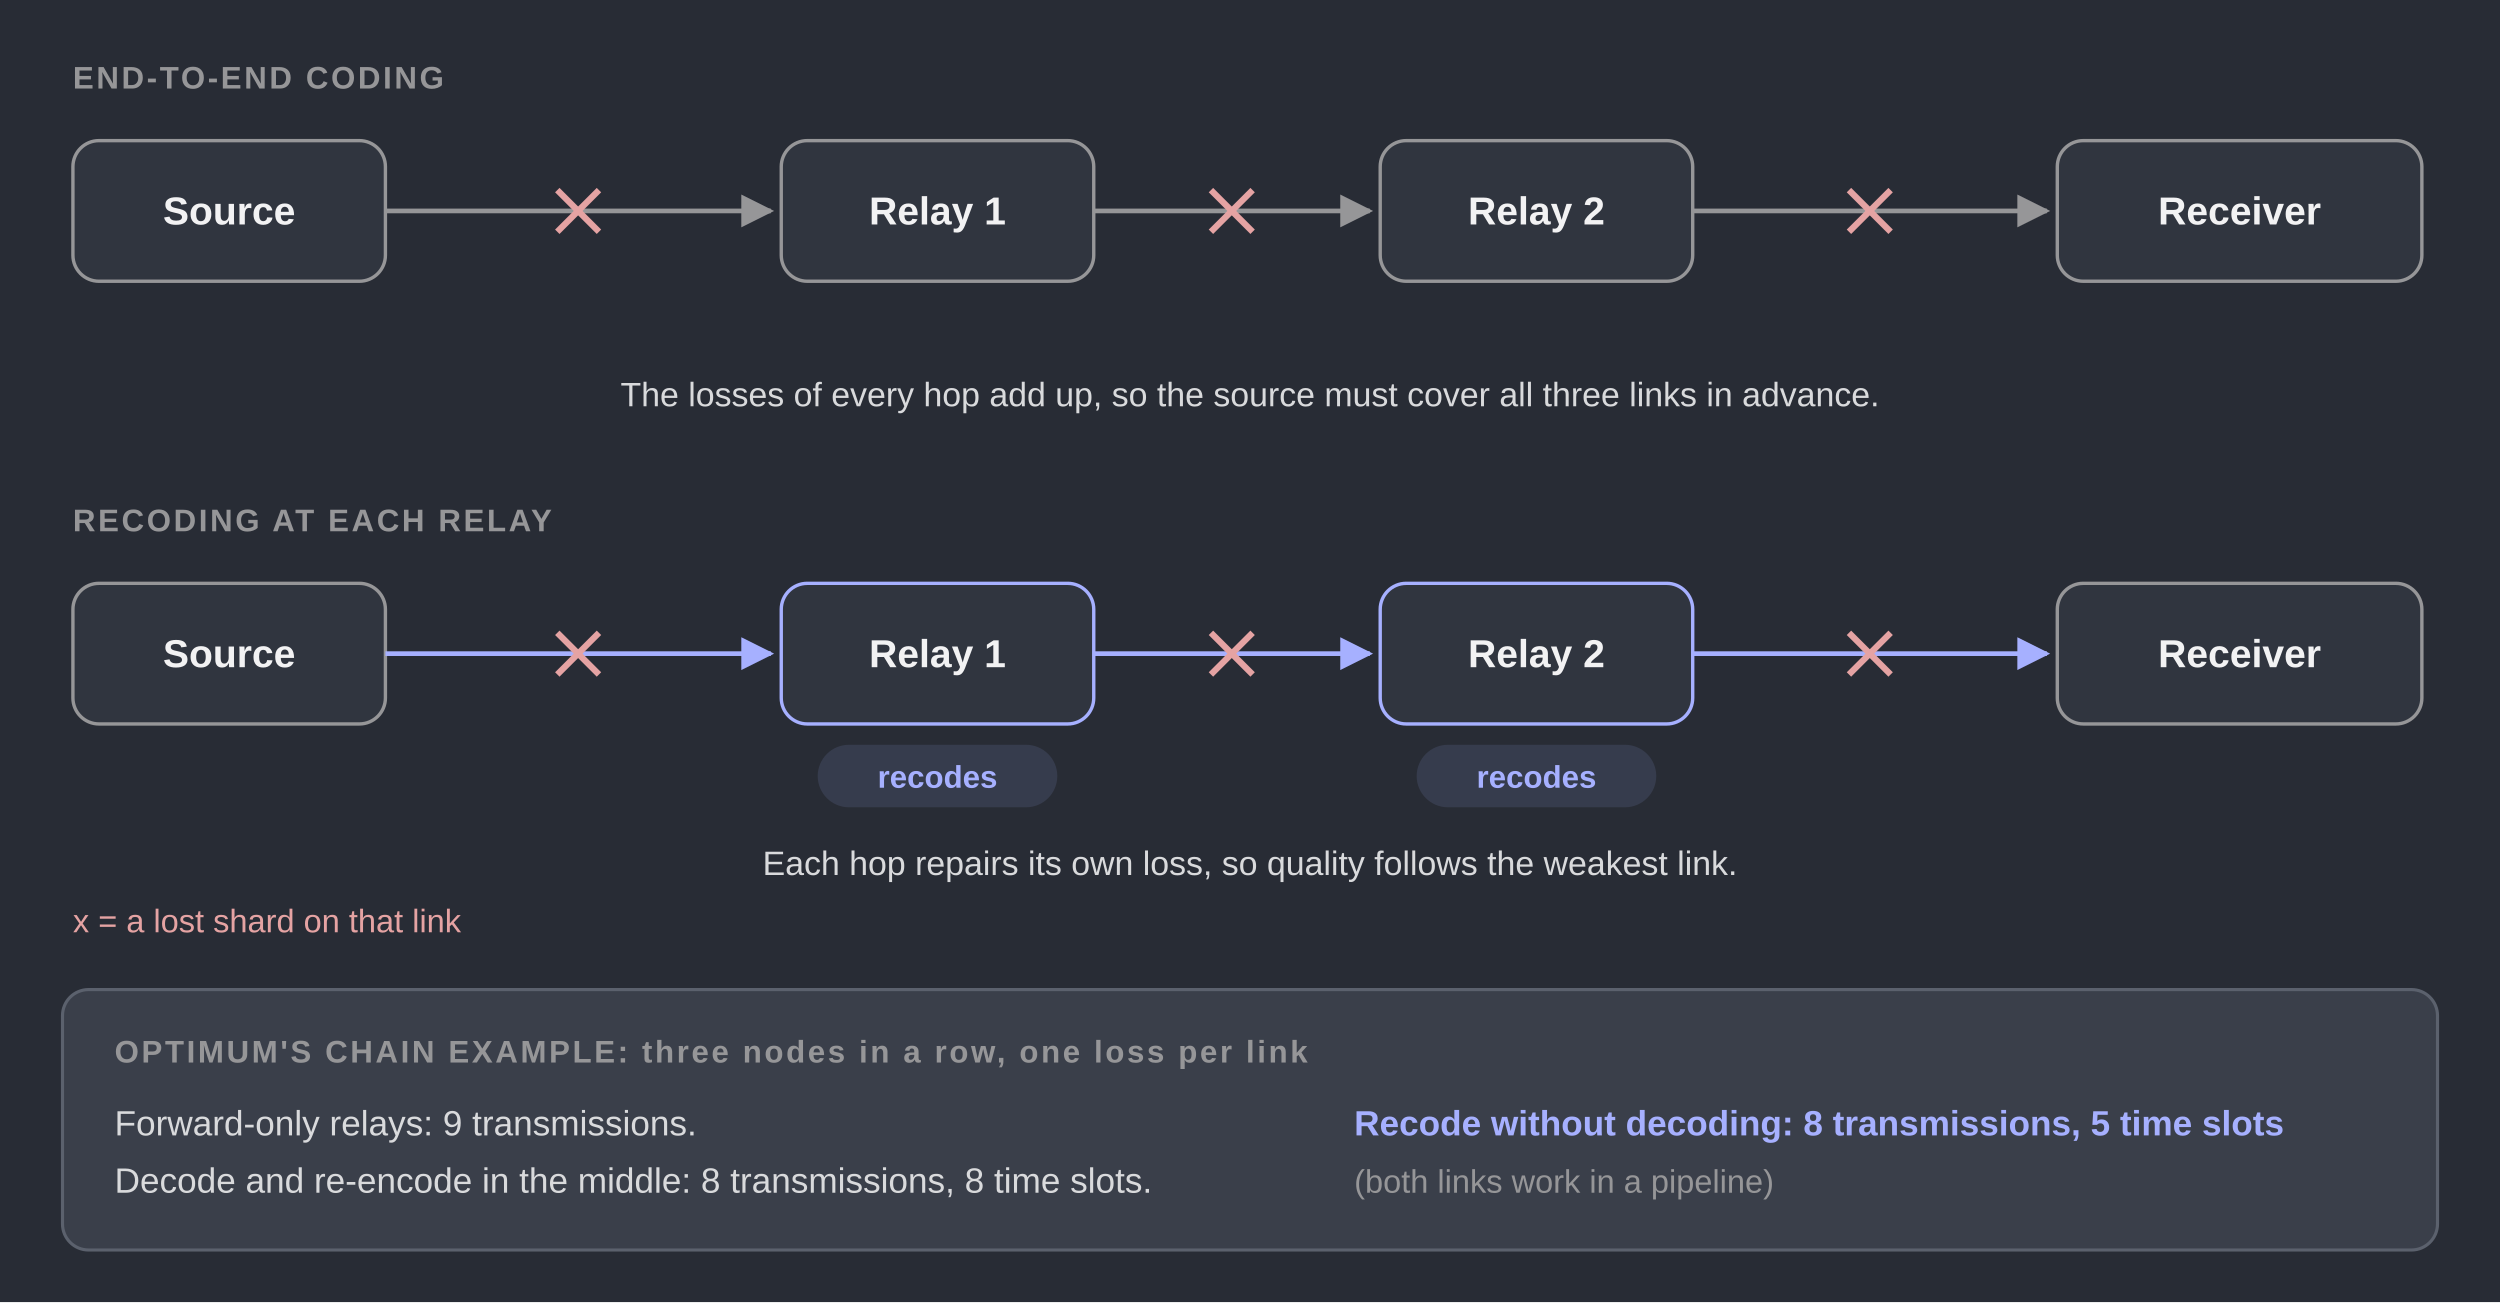
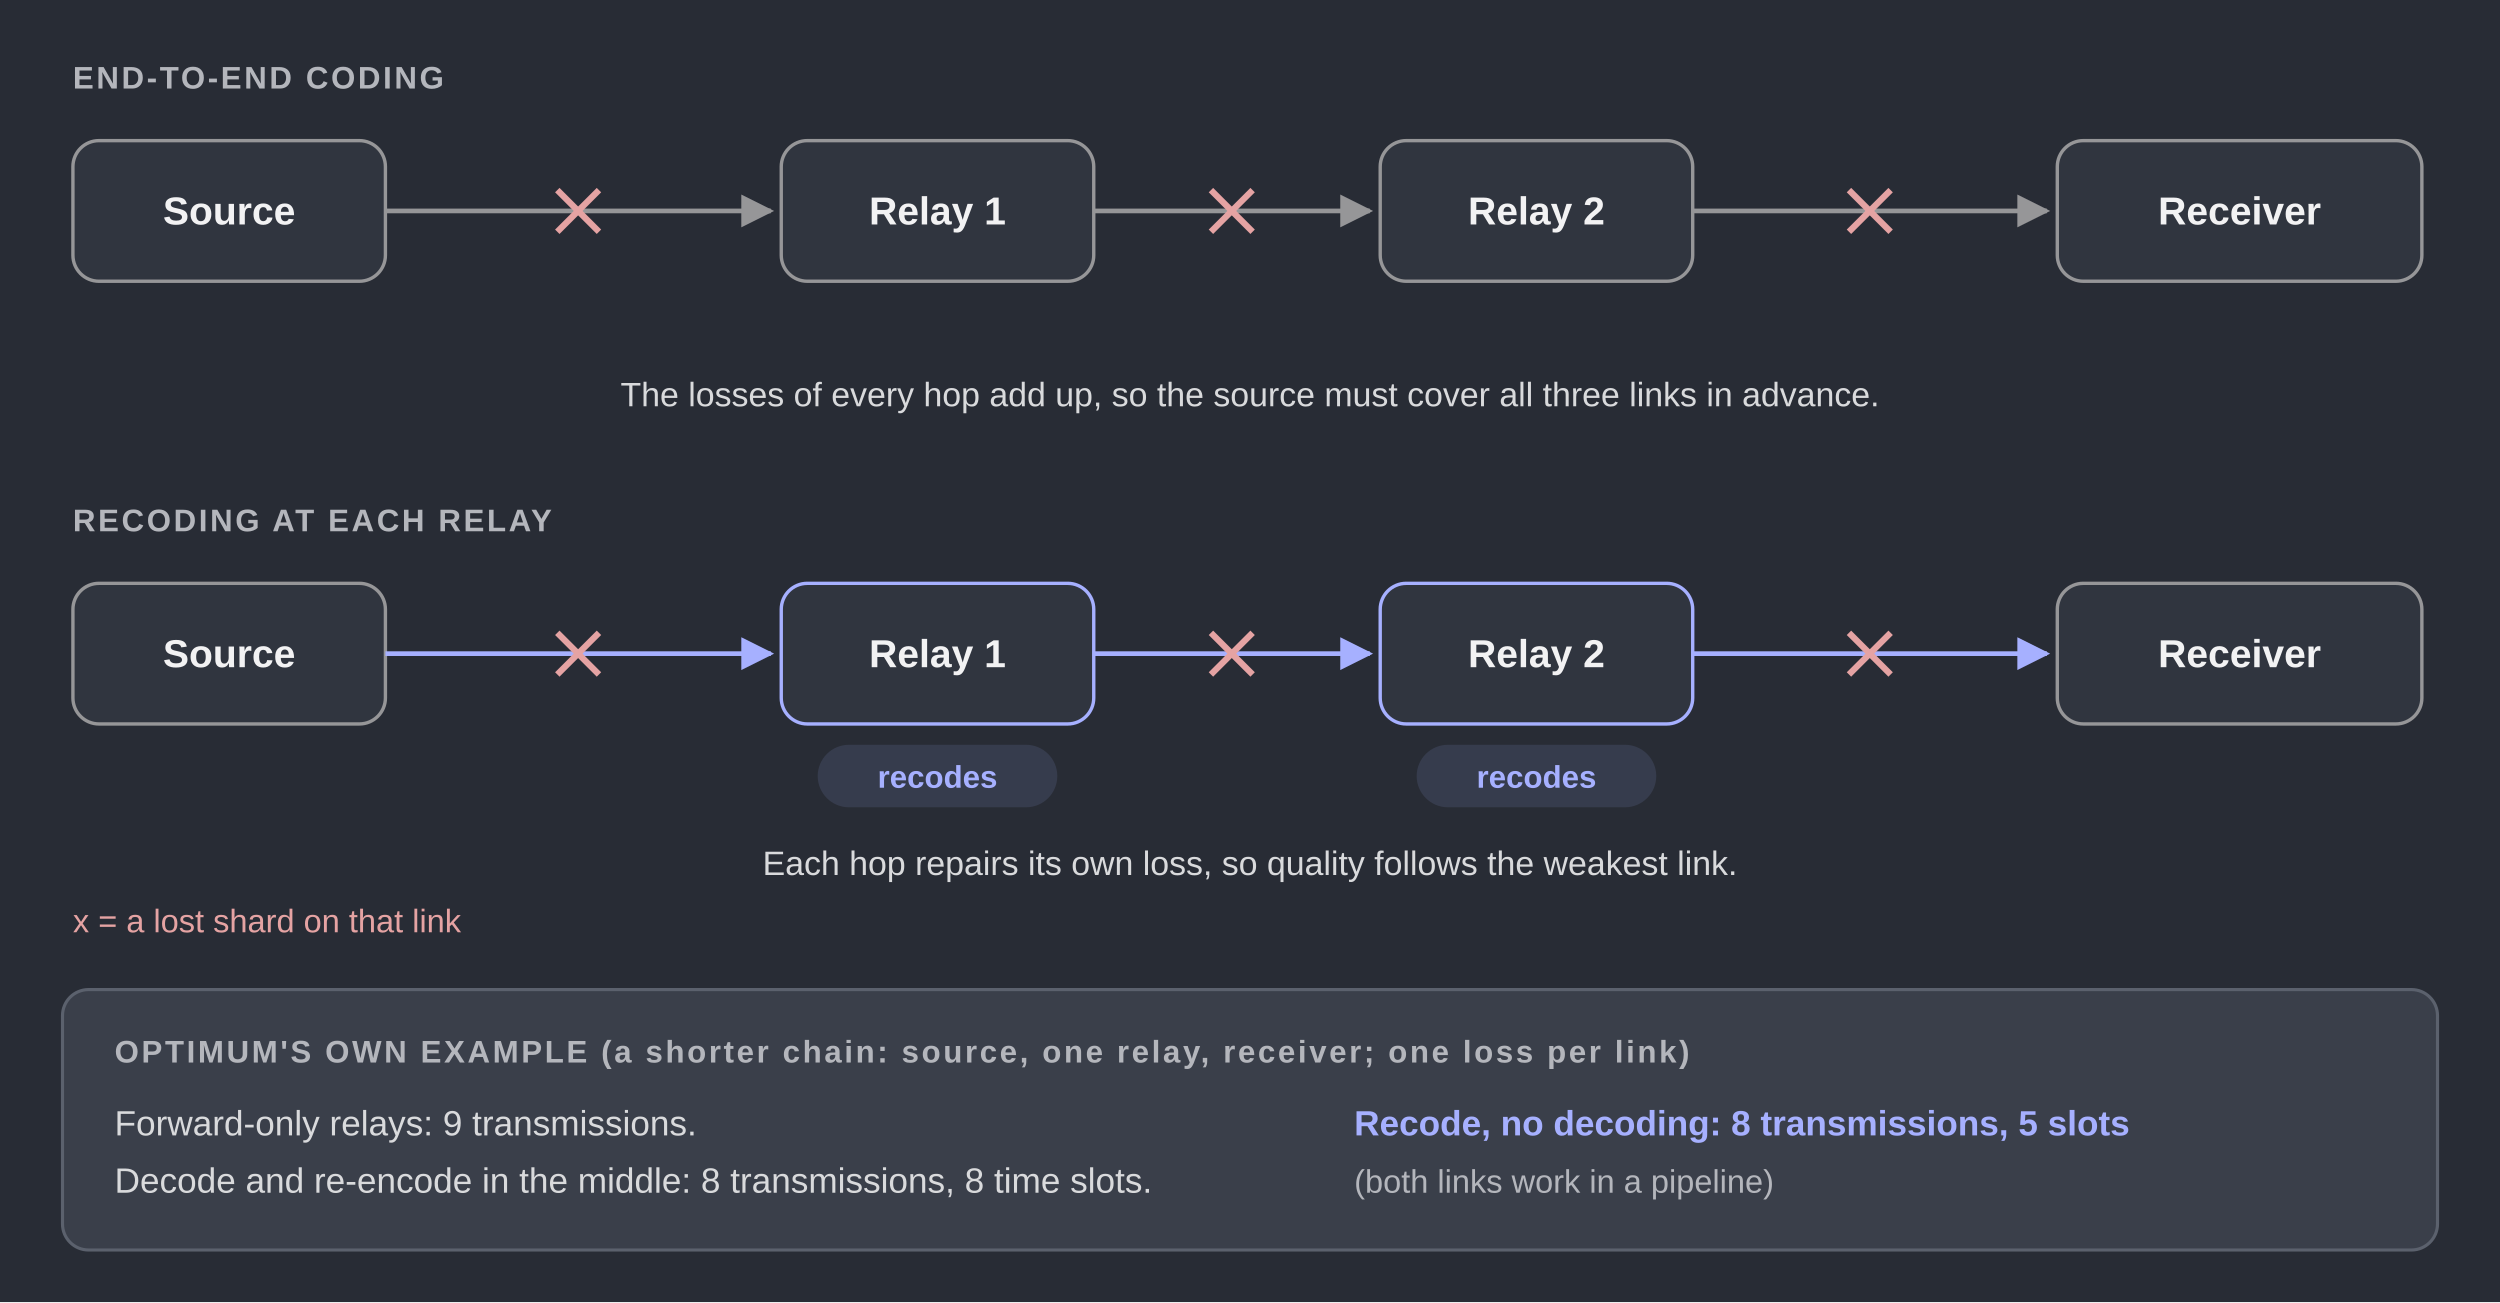
<svg xmlns="http://www.w3.org/2000/svg" viewBox="0 0 960 500" font-family="Helvetica Neue, Arial, sans-serif">
  <defs>
    <marker id="a" viewBox="0 0 10 10" refX="9" refY="5" markerWidth="7" markerHeight="7" orient="auto-start-reverse">
      <path d="M0 0L10 5L0 10z" fill="#969698" />
    </marker>
    <marker id="aw" viewBox="0 0 10 10" refX="9" refY="5" markerWidth="7" markerHeight="7" orient="auto-start-reverse">
      <path d="M0 0L10 5L0 10z" fill="#E3C27A" />
    </marker>
    <marker id="al" viewBox="0 0 10 10" refX="9" refY="5" markerWidth="7" markerHeight="7" orient="auto-start-reverse">
      <path d="M0 0L10 5L0 10z" fill="#A6B0FF" />
    </marker>
    <marker id="ab" viewBox="0 0 10 10" refX="9" refY="5" markerWidth="7" markerHeight="7" orient="auto-start-reverse">
      <path d="M0 0L10 5L0 10z" fill="#93C3EA" />
    </marker>
  </defs>
  <rect width="960" height="500" fill="#282C35" />
-   <text x="28" y="34" fill="#969698" font-size="12" font-weight="600" text-anchor="start" letter-spacing="1">END-TO-END CODING</text>
+   <text x="28" y="34" fill="#B4B6BC" font-size="12" font-weight="600" text-anchor="start" letter-spacing="1">END-TO-END CODING</text>
  <rect x="28" y="54" width="120" height="54" rx="10" fill="#30353F" stroke="#969698" stroke-width="1.3" />
  <text x="88.0" y="86.2" fill="#F2F2F3" font-size="15" font-weight="600" text-anchor="middle">Source</text>
  <rect x="300" y="54" width="120" height="54" rx="10" fill="#30353F" stroke="#969698" stroke-width="1.3" />
  <text x="360.0" y="86.2" fill="#F2F2F3" font-size="15" font-weight="600" text-anchor="middle">Relay 1</text>
  <rect x="530" y="54" width="120" height="54" rx="10" fill="#30353F" stroke="#969698" stroke-width="1.3" />
  <text x="590.0" y="86.2" fill="#F2F2F3" font-size="15" font-weight="600" text-anchor="middle">Relay 2</text>
  <rect x="790" y="54" width="140" height="54" rx="10" fill="#30353F" stroke="#969698" stroke-width="1.3" />
  <text x="860.0" y="86.2" fill="#F2F2F3" font-size="15" font-weight="600" text-anchor="middle">Receiver</text>
  <line x1="148" y1="81" x2="296" y2="81" stroke="#969698" stroke-width="1.8" marker-end="url(#a)" />
  <line x1="214" y1="73" x2="230" y2="89" stroke="#E5A3A3" stroke-width="2.4" />
  <line x1="214" y1="89" x2="230" y2="73" stroke="#E5A3A3" stroke-width="2.4" />
  <line x1="420" y1="81" x2="526" y2="81" stroke="#969698" stroke-width="1.8" marker-end="url(#a)" />
  <line x1="465" y1="73" x2="481" y2="89" stroke="#E5A3A3" stroke-width="2.4" />
  <line x1="465" y1="89" x2="481" y2="73" stroke="#E5A3A3" stroke-width="2.4" />
  <line x1="650" y1="81" x2="786" y2="81" stroke="#969698" stroke-width="1.8" marker-end="url(#a)" />
  <line x1="710" y1="73" x2="726" y2="89" stroke="#E5A3A3" stroke-width="2.4" />
  <line x1="710" y1="89" x2="726" y2="73" stroke="#E5A3A3" stroke-width="2.4" />
  <text x="480" y="156" fill="#D9DADC" font-size="13" font-weight="400" text-anchor="middle">The losses of every hop add up, so the source must cover all three links in advance.</text>
-   <text x="28" y="204" fill="#969698" font-size="12" font-weight="600" text-anchor="start" letter-spacing="1">RECODING AT EACH RELAY</text>
+   <text x="28" y="204" fill="#B4B6BC" font-size="12" font-weight="600" text-anchor="start" letter-spacing="1">RECODING AT EACH RELAY</text>
  <rect x="28" y="224" width="120" height="54" rx="10" fill="#30353F" stroke="#969698" stroke-width="1.3" />
  <text x="88.0" y="256.2" fill="#F2F2F3" font-size="15" font-weight="600" text-anchor="middle">Source</text>
  <rect x="300" y="224" width="120" height="54" rx="10" fill="#30353F" stroke="#A6B0FF" stroke-width="1.3" />
  <text x="360.0" y="256.2" fill="#F2F2F3" font-size="15" font-weight="600" text-anchor="middle">Relay 1</text>
  <rect x="314" y="286" width="92" height="24" rx="12" fill="rgba(166,176,255,0.12)" stroke="none" stroke-width="0" />
  <text x="360.0" y="302.5" fill="#A6B0FF" font-size="12" font-weight="600" text-anchor="middle">recodes</text>
  <rect x="530" y="224" width="120" height="54" rx="10" fill="#30353F" stroke="#A6B0FF" stroke-width="1.3" />
  <text x="590.0" y="256.2" fill="#F2F2F3" font-size="15" font-weight="600" text-anchor="middle">Relay 2</text>
  <rect x="544" y="286" width="92" height="24" rx="12" fill="rgba(166,176,255,0.12)" stroke="none" stroke-width="0" />
  <text x="590.0" y="302.5" fill="#A6B0FF" font-size="12" font-weight="600" text-anchor="middle">recodes</text>
  <rect x="790" y="224" width="140" height="54" rx="10" fill="#30353F" stroke="#969698" stroke-width="1.3" />
  <text x="860.0" y="256.2" fill="#F2F2F3" font-size="15" font-weight="600" text-anchor="middle">Receiver</text>
  <line x1="148" y1="251" x2="296" y2="251" stroke="#A6B0FF" stroke-width="1.8" marker-end="url(#al)" />
  <line x1="214" y1="243" x2="230" y2="259" stroke="#E5A3A3" stroke-width="2.4" />
  <line x1="214" y1="259" x2="230" y2="243" stroke="#E5A3A3" stroke-width="2.4" />
  <line x1="420" y1="251" x2="526" y2="251" stroke="#A6B0FF" stroke-width="1.8" marker-end="url(#al)" />
  <line x1="465" y1="243" x2="481" y2="259" stroke="#E5A3A3" stroke-width="2.4" />
  <line x1="465" y1="259" x2="481" y2="243" stroke="#E5A3A3" stroke-width="2.4" />
  <line x1="650" y1="251" x2="786" y2="251" stroke="#A6B0FF" stroke-width="1.8" marker-end="url(#al)" />
  <line x1="710" y1="243" x2="726" y2="259" stroke="#E5A3A3" stroke-width="2.4" />
  <line x1="710" y1="259" x2="726" y2="243" stroke="#E5A3A3" stroke-width="2.4" />
  <text x="480" y="336" fill="#D9DADC" font-size="13" font-weight="400" text-anchor="middle">Each hop repairs its own loss, so quality follows the weakest link.</text>
  <text x="28" y="358" fill="#E5A3A3" font-size="12.5" font-weight="400" text-anchor="start">x = a lost shard on that link</text>
  <rect x="24" y="380" width="912" height="100" rx="10" fill="#3A3F4A" stroke="#5B616D" stroke-width="1.2" />
-   <text x="44" y="408" fill="#969698" font-size="12" font-weight="600" text-anchor="start" letter-spacing="1">OPTIMUM'S CHAIN EXAMPLE: three nodes in a row, one loss per link</text>
+   <text x="44" y="408" fill="#B4B6BC" font-size="12" font-weight="600" text-anchor="start" letter-spacing="1">OPTIMUM'S OWN EXAMPLE (a shorter chain: source, one relay, receiver; one loss per link)</text>
  <text x="44" y="436" fill="#D9DADC" font-size="13.5" font-weight="400" text-anchor="start">Forward-only relays: 9 transmissions.</text>
  <text x="44" y="458" fill="#D9DADC" font-size="13.5" font-weight="400" text-anchor="start">Decode and re-encode in the middle: 8 transmissions, 8 time slots.</text>
-   <text x="520" y="436" fill="#A6B0FF" font-size="13.5" font-weight="600" text-anchor="start">Recode without decoding: 8 transmissions, 5 time slots</text>
-   <text x="520" y="458" fill="#969698" font-size="12.5" font-weight="400" text-anchor="start">(both links work in a pipeline)</text>
+   <text x="520" y="436" fill="#A6B0FF" font-size="13.5" font-weight="600" text-anchor="start">Recode, no decoding: 8 transmissions, 5 slots</text>
+   <text x="520" y="458" fill="#B4B6BC" font-size="12.5" font-weight="400" text-anchor="start">(both links work in a pipeline)</text>
</svg>
